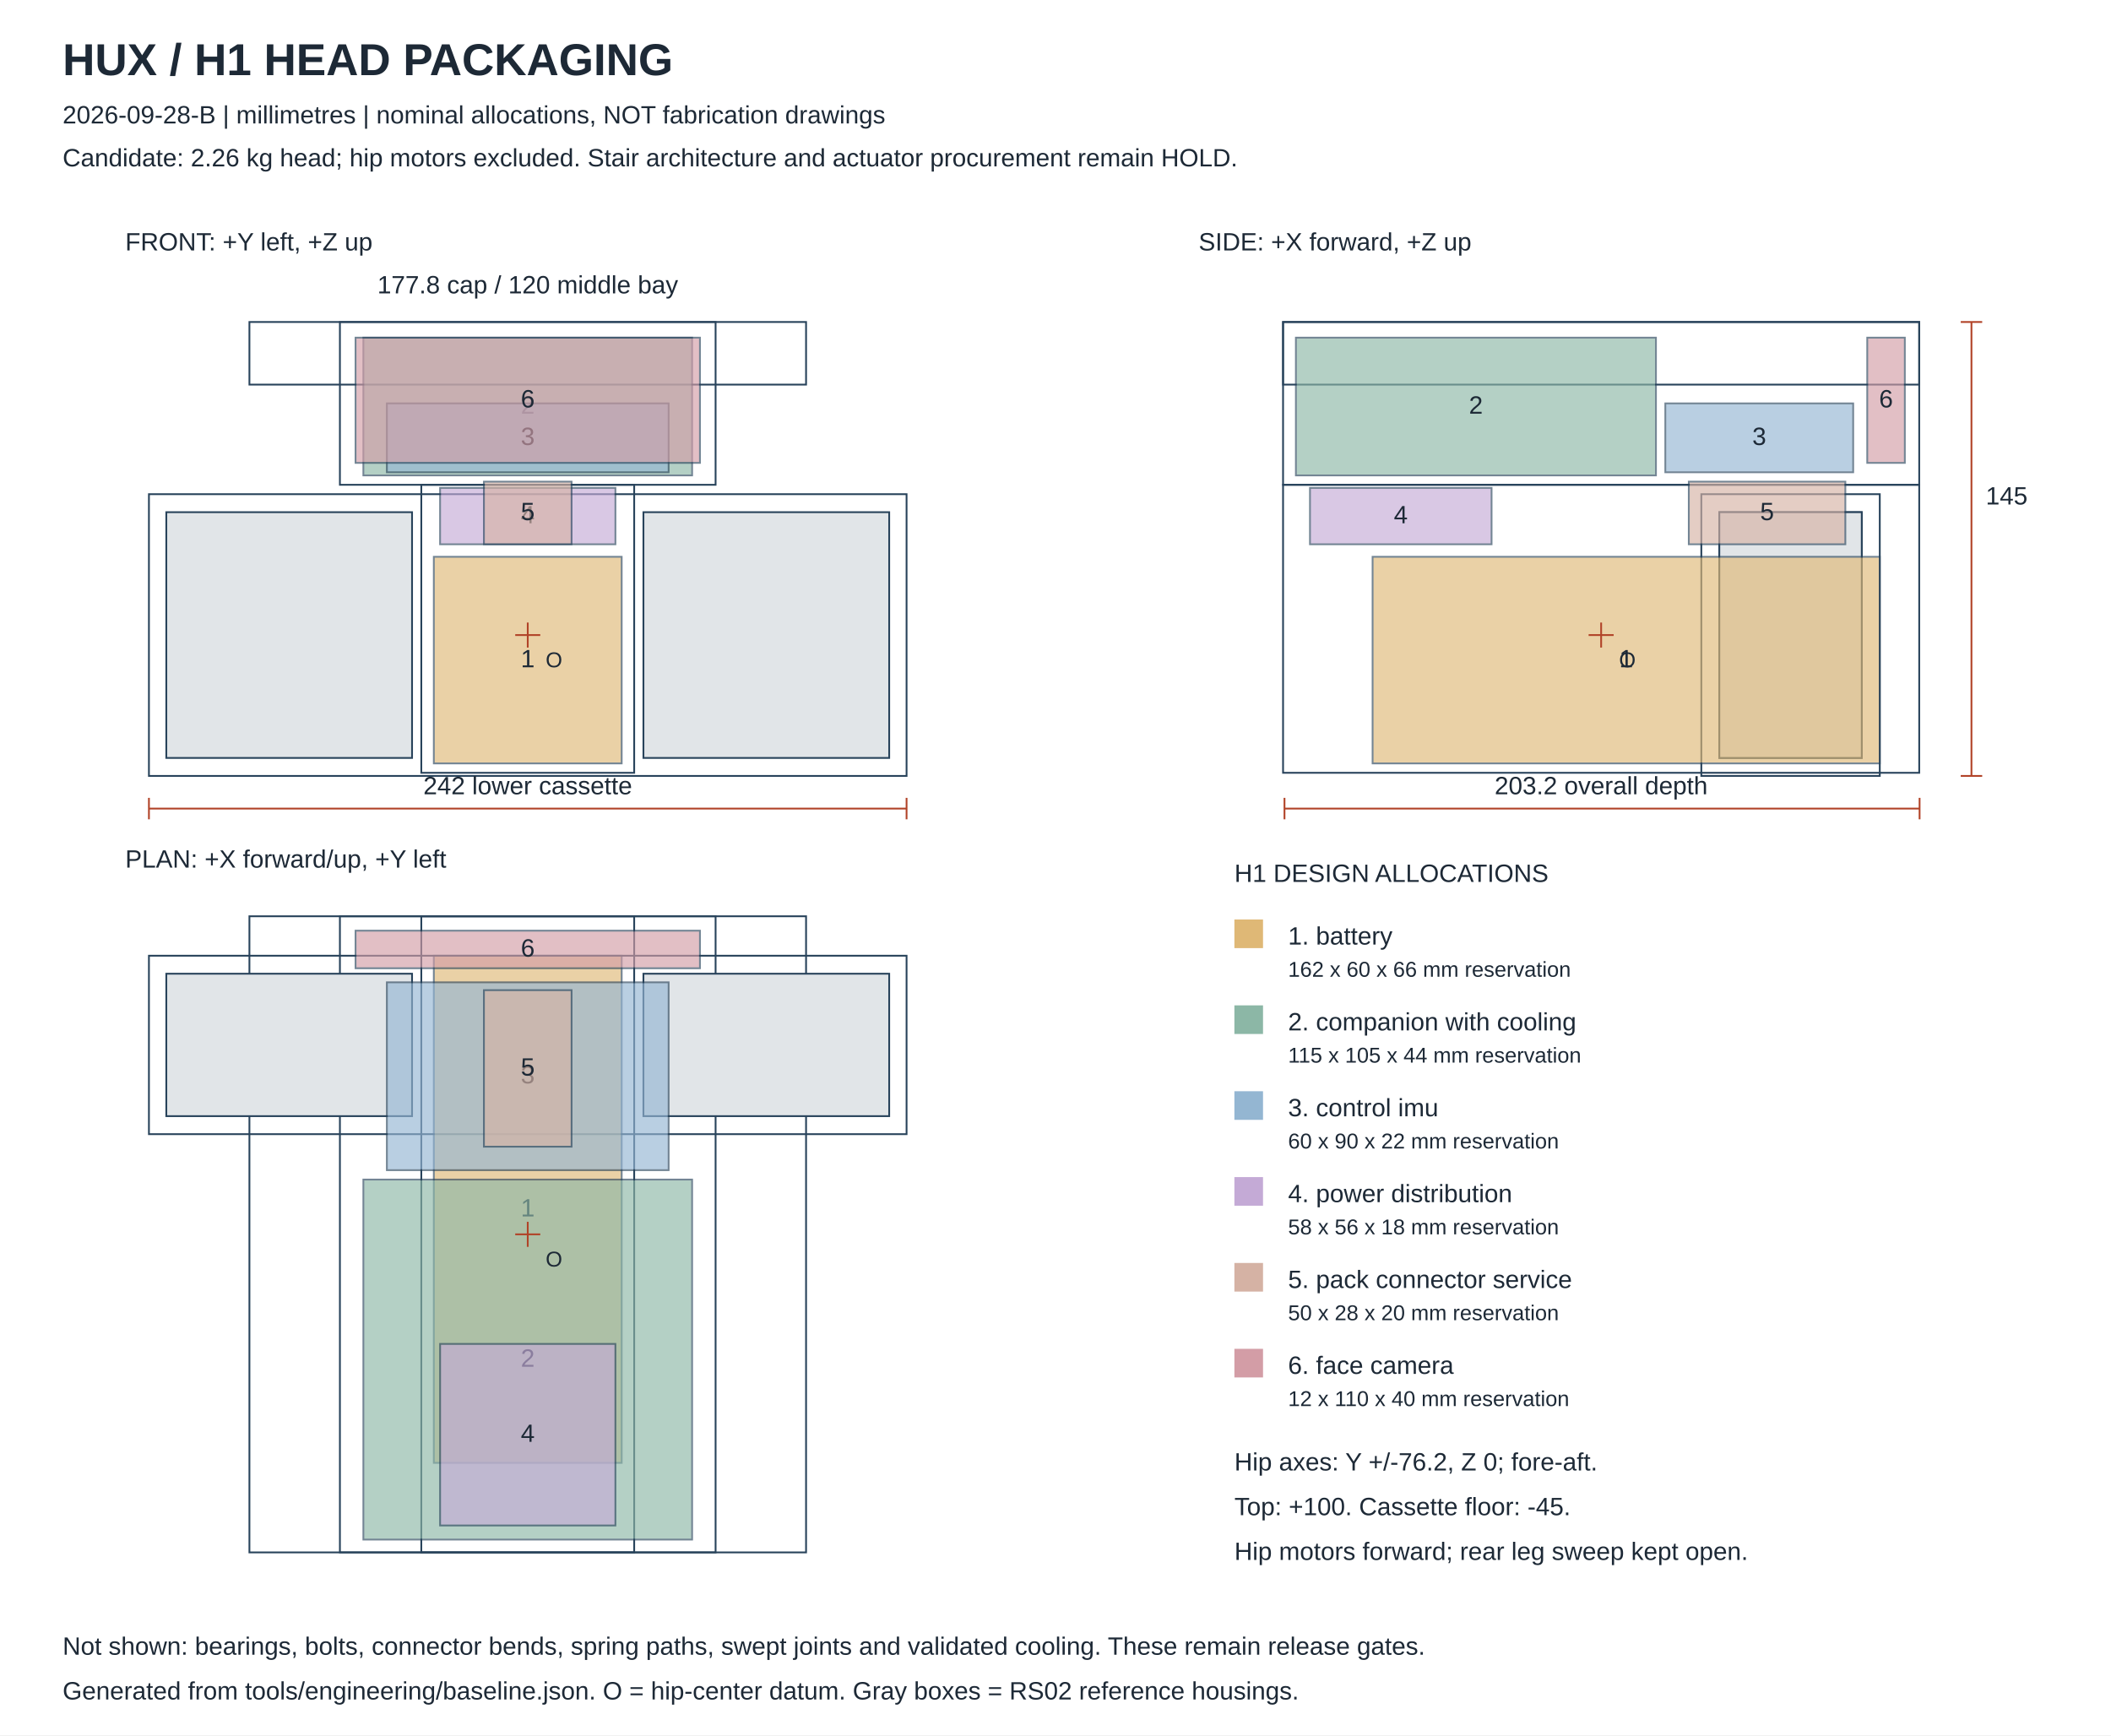
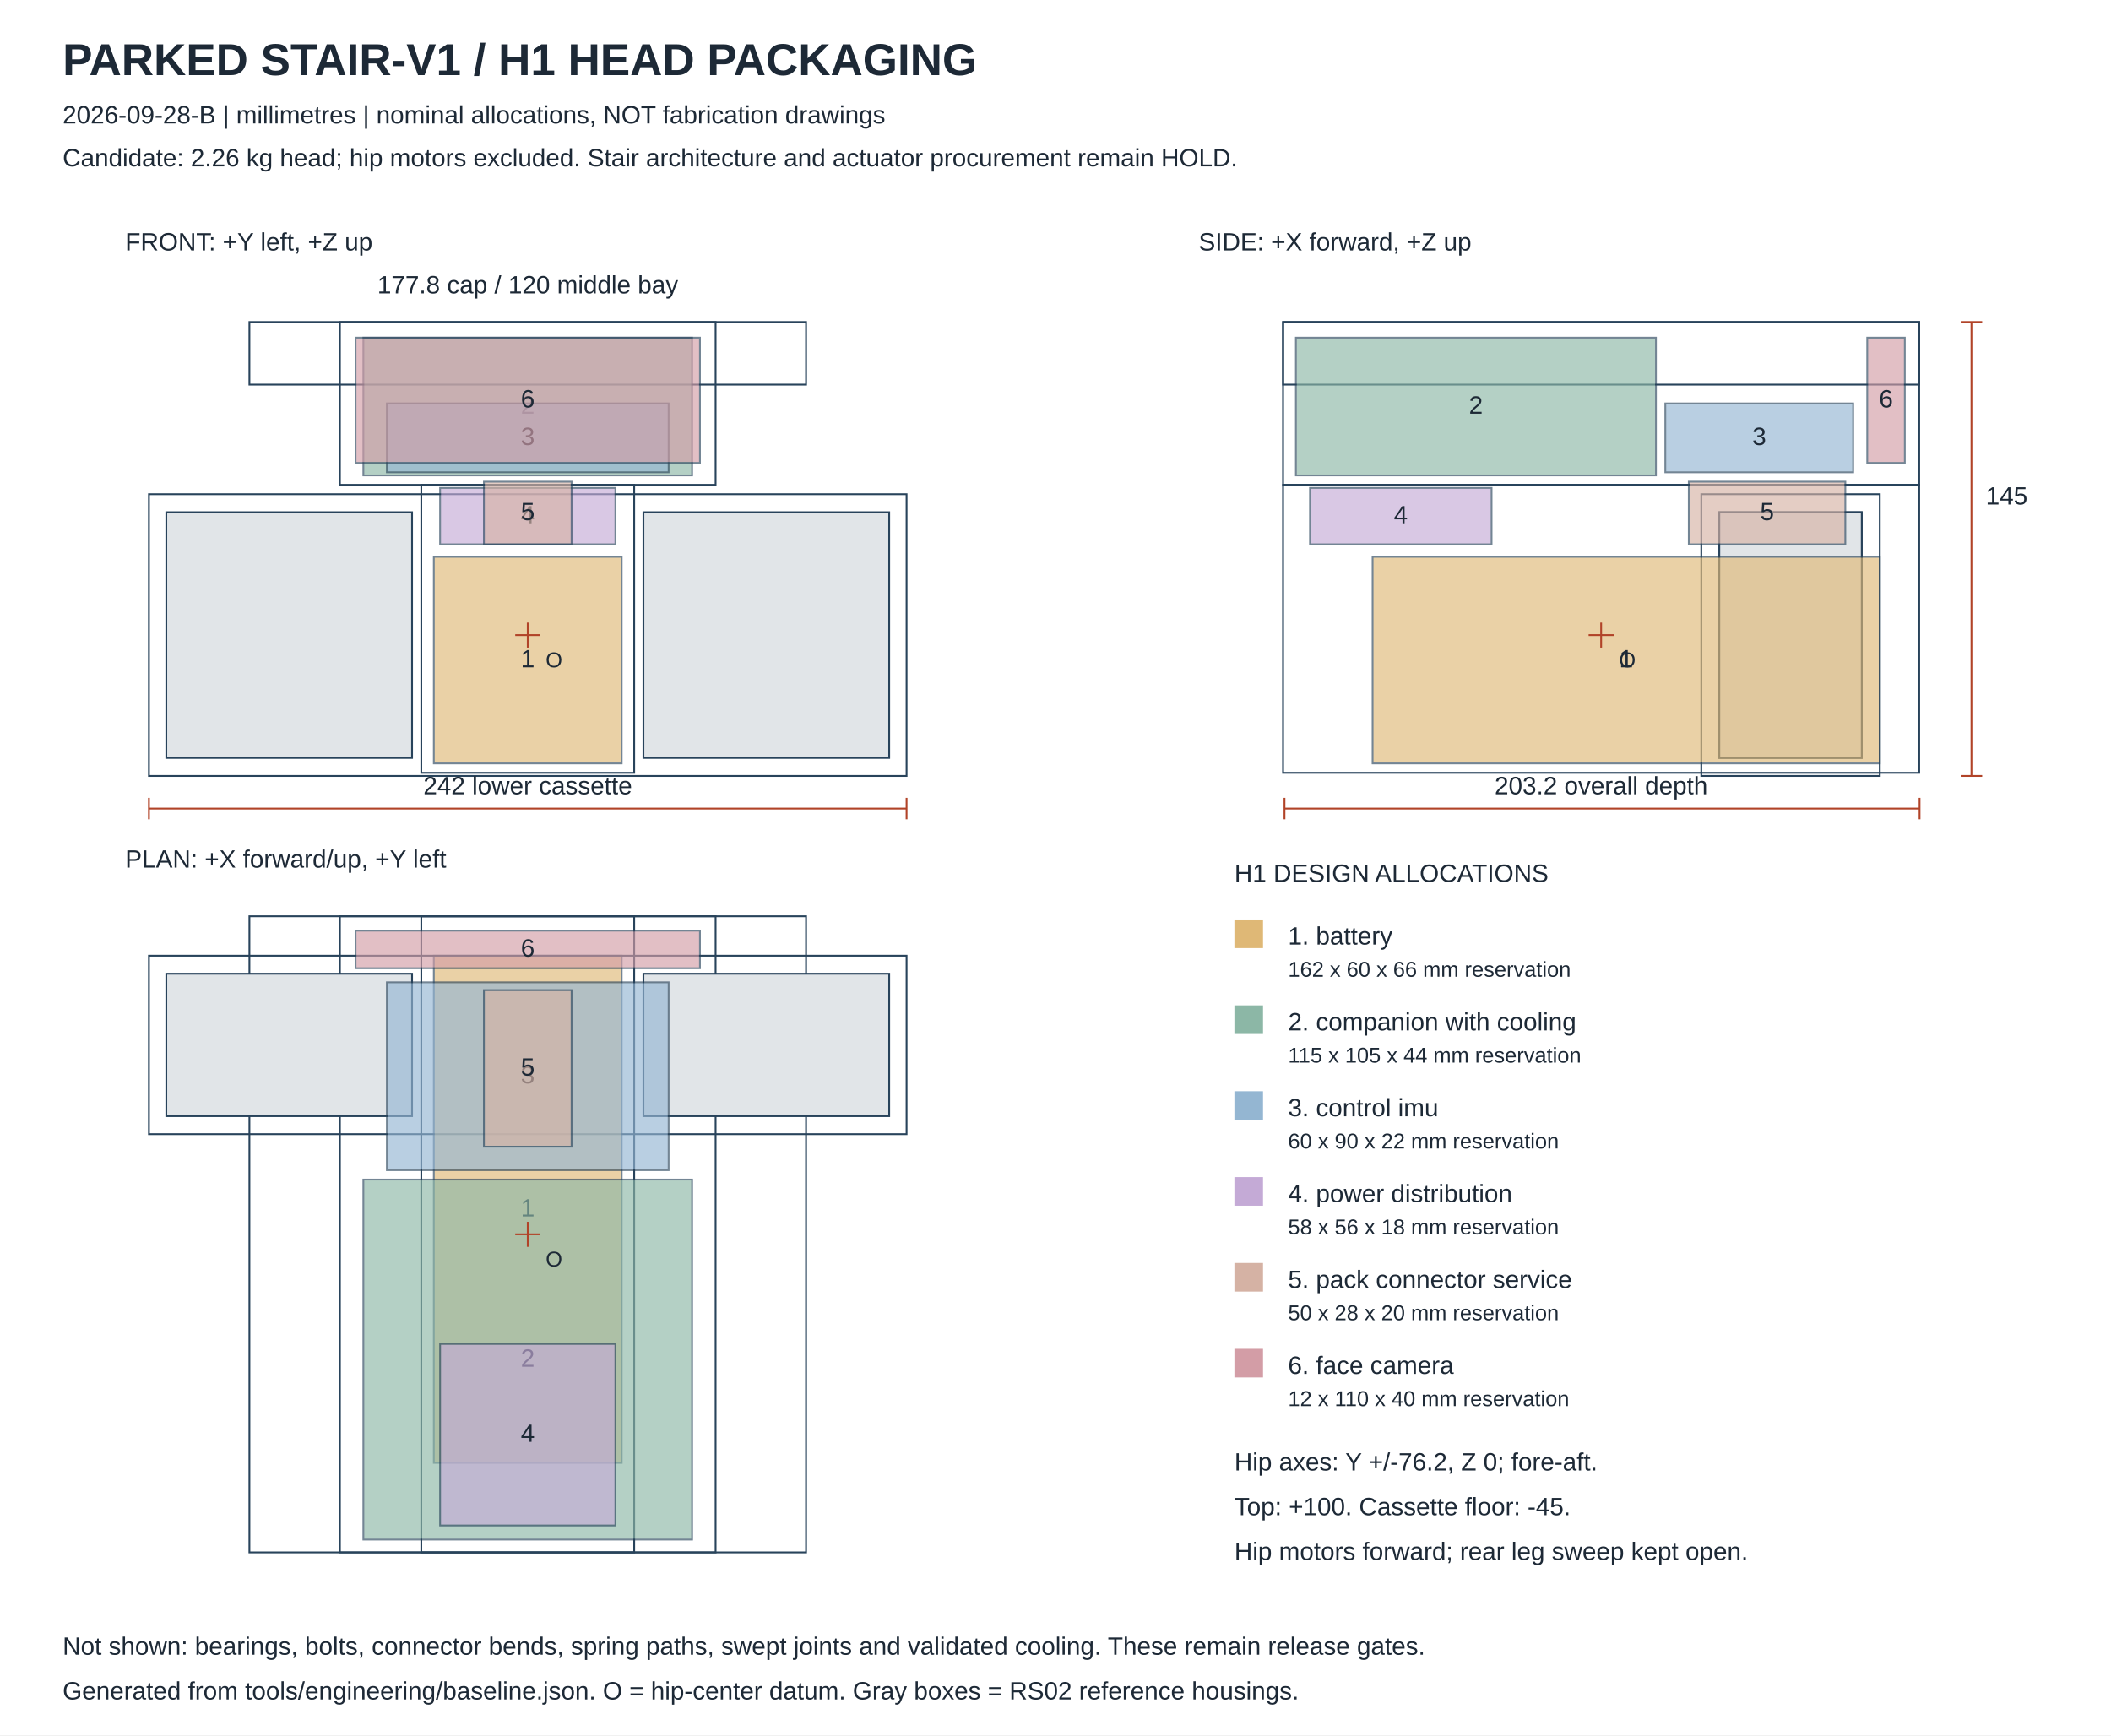
<svg xmlns="http://www.w3.org/2000/svg" width="1180" height="970" viewBox="0 0 1180 970">
  <rect width="1180" height="970" fill="#fff" />
  <style>text{font-family:Arial,sans-serif;fill:#1d2936;font-size:14px}.title{font-size:25px;font-weight:bold}.small{font-size:12px}.dim{stroke:#b14328;fill:none;stroke-width:1}.shell{fill:none;stroke:#28435b;stroke-width:2}</style>
-   <text x="35" y="42" class="title" text-anchor="start">HUX / H1 HEAD PACKAGING</text>
+   <text x="35" y="42" class="title" text-anchor="start">PARKED STAIR-V1 / H1 HEAD PACKAGING</text>
  <text x="35" y="69" class="" text-anchor="start">2026-09-28-B | millimetres | nominal allocations, NOT fabrication drawings</text>
  <text x="35" y="93" class="" text-anchor="start">Candidate: 2.26 kg head; hip motors excluded. Stair architecture and actuator procurement remain HOLD.</text>
  <text x="70" y="140" class="" text-anchor="start">FRONT: +Y left, +Z up</text>
  <rect x="190.00" y="180.00" width="210.00" height="91.00" fill="none" stroke="#28435b" opacity="1" />
  <rect x="235.50" y="271.00" width="119.00" height="161.00" fill="none" stroke="#28435b" opacity="1" />
  <rect x="139.42" y="180.00" width="311.15" height="35.00" fill="none" stroke="#28435b" opacity="1" />
  <rect x="83.25" y="276.25" width="423.50" height="157.50" fill="none" stroke="#28435b" opacity="1" />
  <rect x="359.66" y="286.31" width="137.38" height="137.38" fill="#e1e5e8" stroke="#28435b" opacity="1" />
  <rect x="92.96" y="286.31" width="137.37" height="137.38" fill="#e1e5e8" stroke="#28435b" opacity="1" />
  <rect x="242.50" y="311.25" width="105.00" height="115.50" fill="#dfb876" stroke="#28435b" opacity="0.65" />
  <text x="295.0" y="373.0" class="" text-anchor="middle">1</text>
  <rect x="203.12" y="188.75" width="183.75" height="77.00" fill="#8cb7a6" stroke="#28435b" opacity="0.65" />
  <text x="295.0" y="231.25" class="" text-anchor="middle">2</text>
  <rect x="216.25" y="225.50" width="157.50" height="38.50" fill="#94b6d2" stroke="#28435b" opacity="0.65" />
  <text x="295.0" y="248.75" class="" text-anchor="middle">3</text>
  <rect x="246.00" y="272.75" width="98.00" height="31.50" fill="#c4aad6" stroke="#28435b" opacity="0.65" />
  <text x="295.0" y="292.5" class="" text-anchor="middle">4</text>
  <rect x="270.50" y="269.25" width="49.00" height="35.00" fill="#d5b2a4" stroke="#28435b" opacity="0.65" />
  <text x="295.0" y="290.75" class="" text-anchor="middle">5</text>
  <rect x="198.75" y="188.75" width="192.50" height="70.00" fill="#d39da6" stroke="#28435b" opacity="0.65" />
  <text x="295.0" y="227.75" class="" text-anchor="middle">6</text>
  <path d="M288,355h14 M295,348v14" stroke="#b14328" />
  <text x="305" y="373" class="small" text-anchor="start">O</text>
  <text x="670" y="140" class="" text-anchor="start">SIDE: +X forward, +Z up</text>
  <rect x="717.20" y="180.00" width="355.60" height="91.00" fill="none" stroke="#28435b" opacity="1" />
  <rect x="717.20" y="271.00" width="355.60" height="161.00" fill="none" stroke="#28435b" opacity="1" />
  <rect x="717.20" y="180.00" width="355.60" height="35.00" fill="none" stroke="#28435b" opacity="1" />
  <rect x="951.00" y="276.25" width="99.75" height="157.50" fill="none" stroke="#28435b" opacity="1" />
  <rect x="961.06" y="286.31" width="79.62" height="137.38" fill="#e1e5e8" stroke="#28435b" opacity="1" />
  <rect x="961.06" y="286.31" width="79.62" height="137.38" fill="#e1e5e8" stroke="#28435b" opacity="1" />
  <rect x="767.25" y="311.25" width="283.50" height="115.50" fill="#dfb876" stroke="#28435b" opacity="0.65" />
  <text x="909.0" y="373.0" class="" text-anchor="middle">1</text>
  <rect x="724.38" y="188.75" width="201.25" height="77.00" fill="#8cb7a6" stroke="#28435b" opacity="0.65" />
  <text x="825.0" y="231.25" class="" text-anchor="middle">2</text>
  <rect x="930.88" y="225.50" width="105.00" height="38.50" fill="#94b6d2" stroke="#28435b" opacity="0.65" />
  <text x="983.375" y="248.75" class="" text-anchor="middle">3</text>
  <rect x="732.25" y="272.75" width="101.50" height="31.50" fill="#c4aad6" stroke="#28435b" opacity="0.65" />
  <text x="783.0" y="292.5" class="" text-anchor="middle">4</text>
  <rect x="944.00" y="269.25" width="87.50" height="35.00" fill="#d5b2a4" stroke="#28435b" opacity="0.65" />
  <text x="987.75" y="290.75" class="" text-anchor="middle">5</text>
  <rect x="1043.75" y="188.75" width="21.00" height="70.00" fill="#d39da6" stroke="#28435b" opacity="0.65" />
  <text x="1054.25" y="227.75" class="" text-anchor="middle">6</text>
  <path d="M888,355h14 M895,348v14" stroke="#b14328" />
  <text x="905" y="373" class="small" text-anchor="start">O</text>
  <text x="70" y="485" class="" text-anchor="start">PLAN: +X forward/up, +Y left</text>
  <rect x="190.00" y="512.20" width="210.00" height="355.60" fill="none" stroke="#28435b" opacity="1" />
  <rect x="235.50" y="512.20" width="119.00" height="355.60" fill="none" stroke="#28435b" opacity="1" />
  <rect x="139.42" y="512.20" width="311.15" height="355.60" fill="none" stroke="#28435b" opacity="1" />
  <rect x="83.25" y="534.25" width="423.50" height="99.75" fill="none" stroke="#28435b" opacity="1" />
  <rect x="359.66" y="544.31" width="137.38" height="79.62" fill="#e1e5e8" stroke="#28435b" opacity="1" />
  <rect x="92.96" y="544.31" width="137.37" height="79.62" fill="#e1e5e8" stroke="#28435b" opacity="1" />
  <rect x="242.50" y="534.25" width="105.00" height="283.50" fill="#dfb876" stroke="#28435b" opacity="0.65" />
  <text x="295.0" y="680.0" class="" text-anchor="middle">1</text>
  <rect x="203.12" y="659.38" width="183.75" height="201.25" fill="#8cb7a6" stroke="#28435b" opacity="0.65" />
  <text x="295.0" y="764.0" class="" text-anchor="middle">2</text>
  <rect x="216.25" y="549.12" width="157.50" height="105.00" fill="#94b6d2" stroke="#28435b" opacity="0.65" />
  <text x="295.0" y="605.625" class="" text-anchor="middle">3</text>
  <rect x="246.00" y="751.25" width="98.00" height="101.50" fill="#c4aad6" stroke="#28435b" opacity="0.65" />
  <text x="295.0" y="806.0" class="" text-anchor="middle">4</text>
  <rect x="270.50" y="553.50" width="49.00" height="87.50" fill="#d5b2a4" stroke="#28435b" opacity="0.65" />
  <text x="295.0" y="601.25" class="" text-anchor="middle">5</text>
  <rect x="198.75" y="520.25" width="192.50" height="21.00" fill="#d39da6" stroke="#28435b" opacity="0.65" />
  <text x="295.0" y="534.75" class="" text-anchor="middle">6</text>
  <path d="M288,690h14 M295,683v14" stroke="#b14328" />
  <text x="305" y="708" class="small" text-anchor="start">O</text>
  <path class="dim" d="M83.25 452H506.75 M83.25 446v12 M506.75 446v12" />
  <path class="dim" d="M718 452H1073 M718 446v12 M1073 446v12" />
  <path class="dim" d="M1102 180V433.75 M1096 180h12 M1096 433.75h12" />
  <text x="295" y="444" class="" text-anchor="middle">242 lower cassette</text>
  <text x="295" y="164" class="" text-anchor="middle">177.8 cap / 120 middle bay</text>
  <text x="895" y="444" class="" text-anchor="middle">203.2 overall depth</text>
  <text x="1110" y="282" class="" text-anchor="start">145</text>
  <text x="690" y="493" class="" text-anchor="start">H1 DESIGN ALLOCATIONS</text>
  <rect x="690" y="514" width="16" height="16" fill="#dfb876" />
  <text x="720" y="528" class="" text-anchor="start">1. battery</text>
  <text x="720" y="546" class="small" text-anchor="start">162 x 60 x 66 mm reservation</text>
  <rect x="690" y="562" width="16" height="16" fill="#8cb7a6" />
  <text x="720" y="576" class="" text-anchor="start">2. companion with cooling</text>
  <text x="720" y="594" class="small" text-anchor="start">115 x 105 x 44 mm reservation</text>
  <rect x="690" y="610" width="16" height="16" fill="#94b6d2" />
  <text x="720" y="624" class="" text-anchor="start">3. control imu</text>
  <text x="720" y="642" class="small" text-anchor="start">60 x 90 x 22 mm reservation</text>
  <rect x="690" y="658" width="16" height="16" fill="#c4aad6" />
  <text x="720" y="672" class="" text-anchor="start">4. power distribution</text>
  <text x="720" y="690" class="small" text-anchor="start">58 x 56 x 18 mm reservation</text>
  <rect x="690" y="706" width="16" height="16" fill="#d5b2a4" />
  <text x="720" y="720" class="" text-anchor="start">5. pack connector service</text>
  <text x="720" y="738" class="small" text-anchor="start">50 x 28 x 20 mm reservation</text>
  <rect x="690" y="754" width="16" height="16" fill="#d39da6" />
  <text x="720" y="768" class="" text-anchor="start">6. face camera</text>
  <text x="720" y="786" class="small" text-anchor="start">12 x 110 x 40 mm reservation</text>
  <text x="690" y="822" class="" text-anchor="start">Hip axes: Y +/-76.2, Z 0; fore-aft.</text>
  <text x="690" y="847" class="" text-anchor="start">Top: +100. Cassette floor: -45.</text>
  <text x="690" y="872" class="" text-anchor="start">Hip motors forward; rear leg sweep kept open.</text>
  <text x="35" y="925" class="" text-anchor="start">Not shown: bearings, bolts, connector bends, spring paths, swept joints and validated cooling. These remain release gates.</text>
  <text x="35" y="950" class="" text-anchor="start">Generated from tools/engineering/baseline.json. O = hip-center datum. Gray boxes = RS02 reference housings.</text>
</svg>
